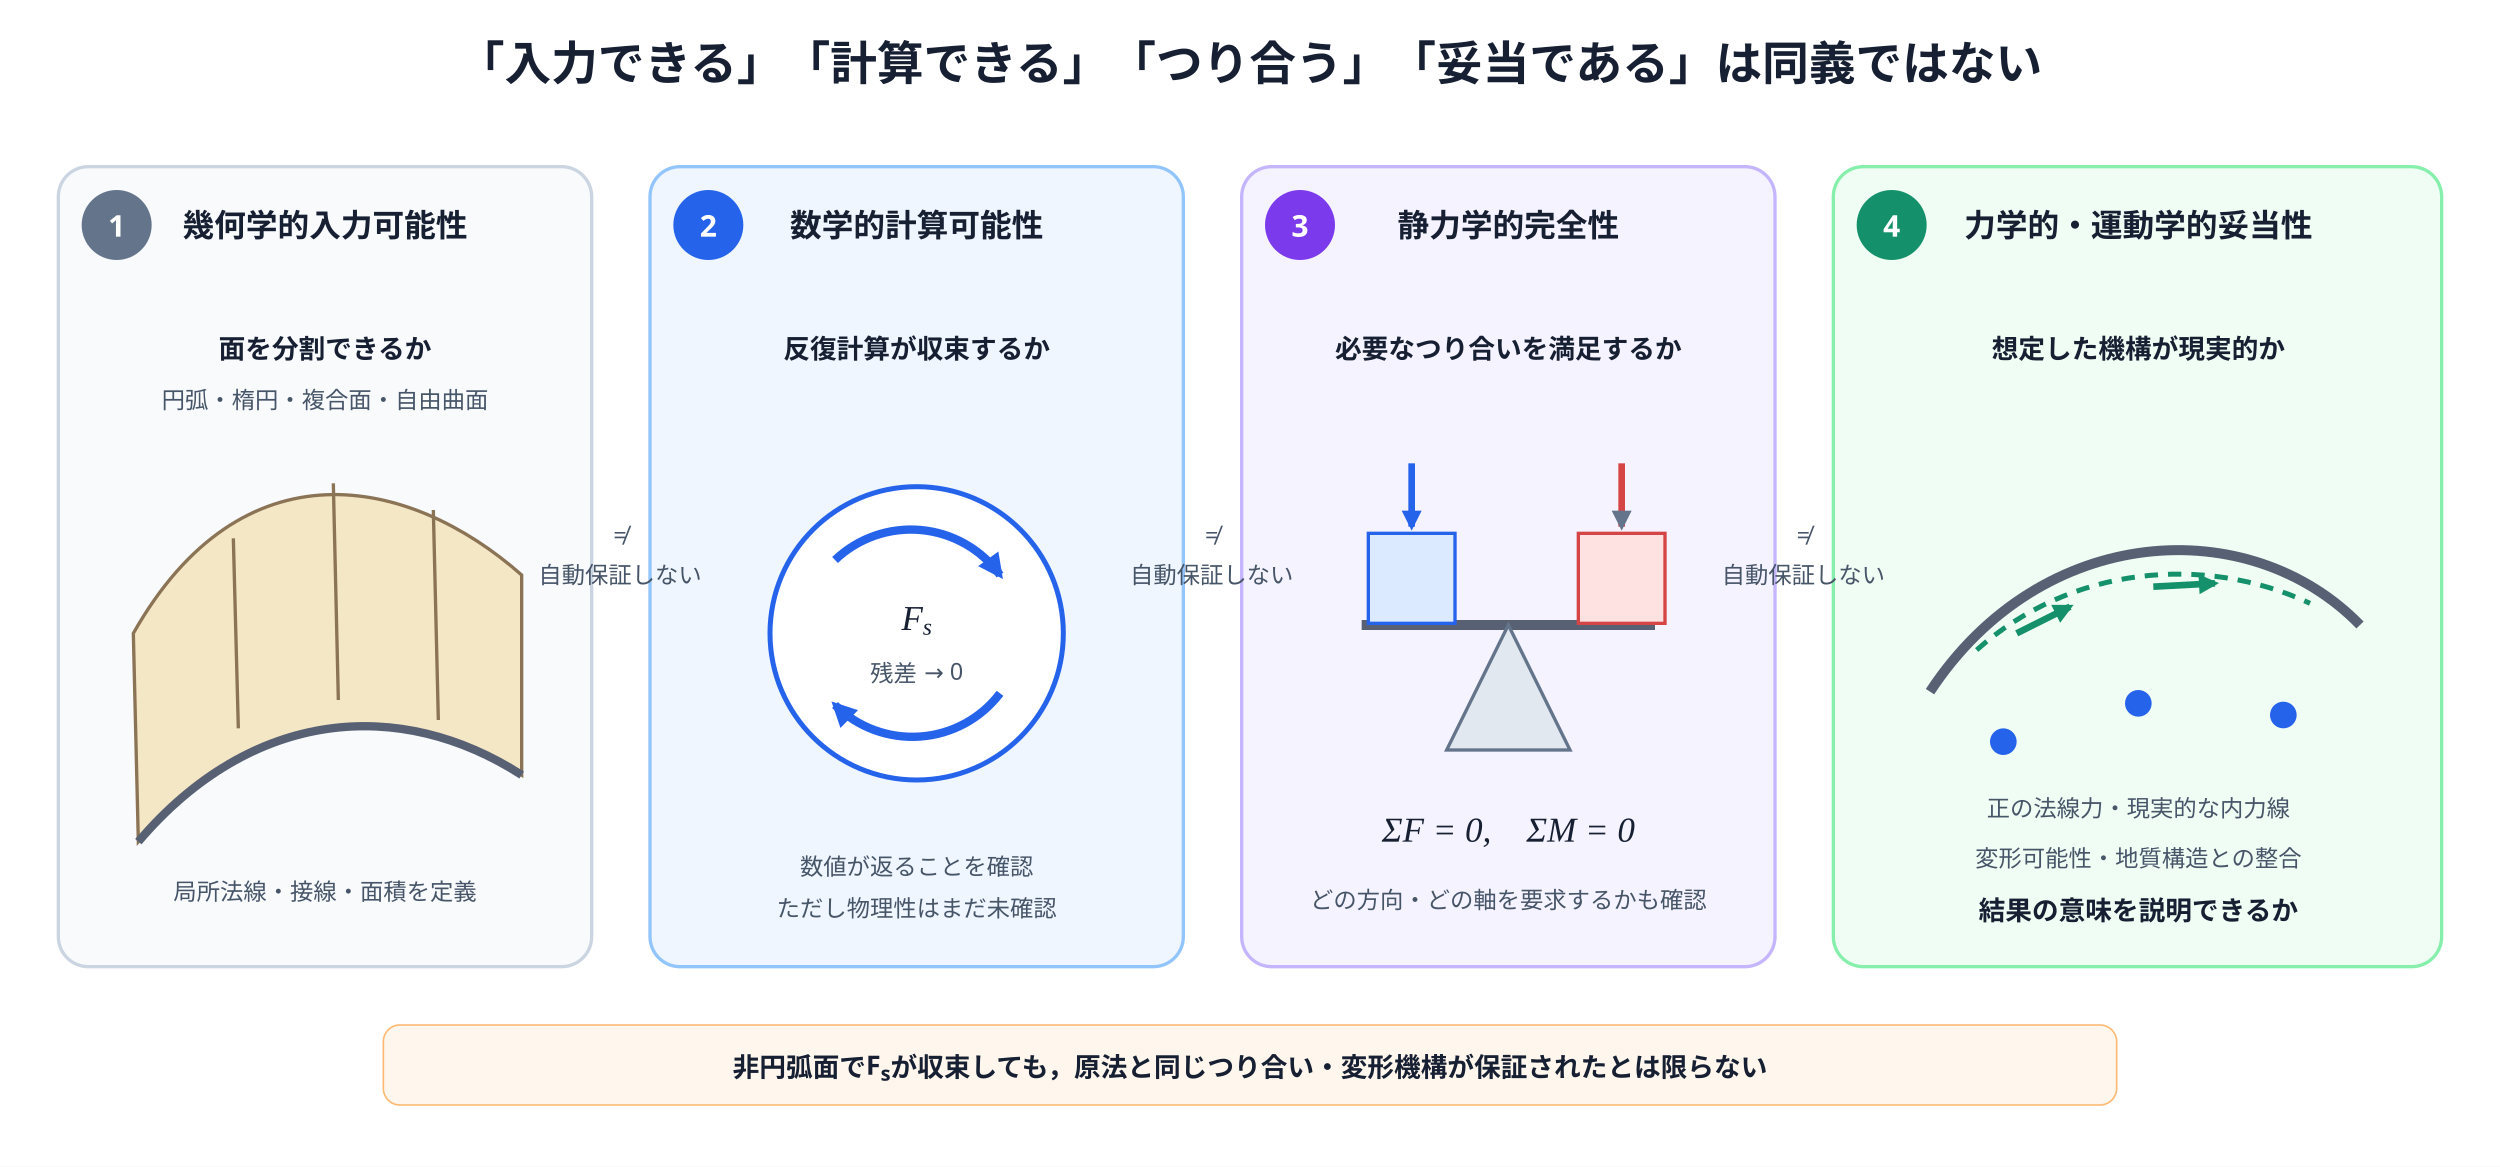
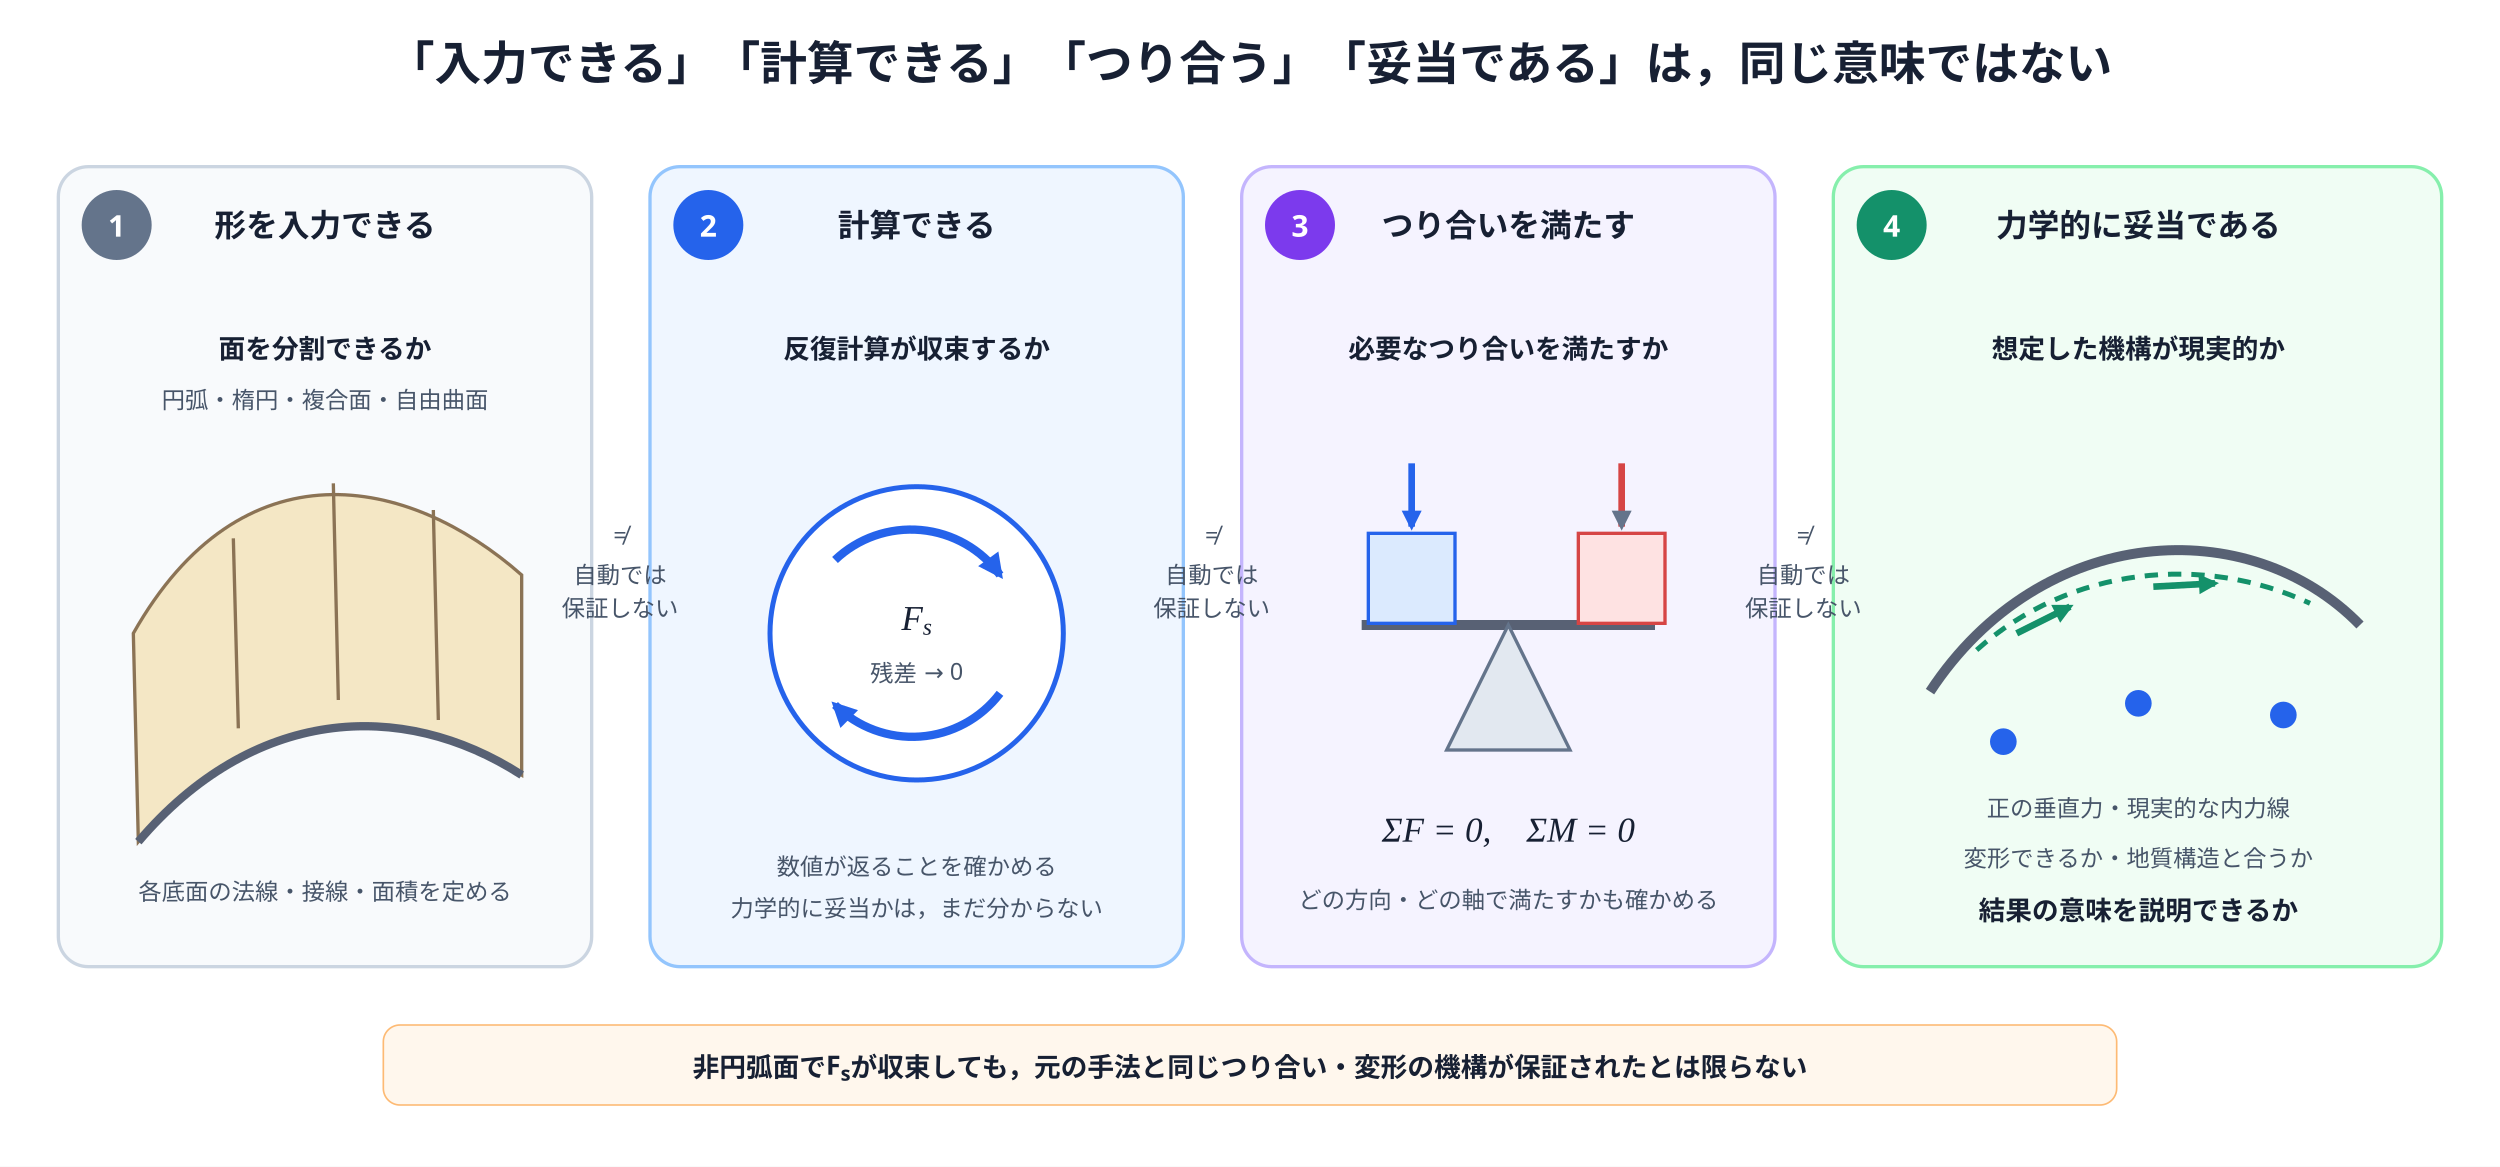
<svg xmlns="http://www.w3.org/2000/svg" width="1500" height="700" viewBox="0 0 1500 700" role="img" aria-labelledby="title desc">
  <defs>
    <marker id="gray" viewBox="0 0 10 10" markerWidth="3" markerHeight="3" refX="8" refY="5" orient="auto">
      <path d="M0 0L10 5L0 10Z" fill="#64748b" />
    </marker>
    <marker id="blue" viewBox="0 0 10 10" markerWidth="3" markerHeight="3" refX="8" refY="5" orient="auto">
      <path d="M0 0L10 5L0 10Z" fill="#2563eb" />
    </marker>
    <marker id="green" viewBox="0 0 10 10" markerWidth="3" markerHeight="3" refX="8" refY="5" orient="auto">
      <path d="M0 0L10 5L0 10Z" fill="#14916a" />
    </marker>
    <style>
      .title{font:700 28px "Noto Sans JP","Hiragino Sans","Yu Gothic",sans-serif;fill:#172033}.head{font:700 19px "Noto Sans JP","Hiragino Sans","Yu Gothic",sans-serif;fill:#172033}.label{font:600 16px "Noto Sans JP","Hiragino Sans","Yu Gothic",sans-serif;fill:#172033}.small{font:500 14px "Noto Sans JP","Hiragino Sans","Yu Gothic",sans-serif;fill:#475569}.math{font:italic 21px Georgia,"Times New Roman",serif;fill:#172033}.panel{fill:#f8fafc;stroke:#cbd5e1;stroke-width:2}
    </style>
  </defs>
  <rect width="1500" height="700" fill="#fff" />
-   <text x="750" y="48" text-anchor="middle" class="title">「入力できる」「計算できる」「つり合う」「妥当である」は同義ではない</text>
+   <text x="750" y="48" text-anchor="middle" class="title">「入力できる」「計算できる」「つり合う」「妥当である」は，同じ意味ではない</text>
  <g transform="translate(35 100)">
    <rect width="320" height="480" rx="18" class="panel" />
    <circle cx="35" cy="35" r="21" fill="#64748b" />
    <text x="35" y="42" text-anchor="middle" font-family="sans-serif" font-size="18" font-weight="700" fill="#fff">1</text>
-     <text x="160" y="42" text-anchor="middle" class="head">幾何学的入力可能性</text>
+     <text x="160" y="42" text-anchor="middle" class="head">形を入力できる</text>
    <path d="M45 280 C110 165 210 185 278 245 L278 365 C205 318 116 325 48 405Z" fill="#f4e7c5" stroke="#8b7355" stroke-width="2" />
    <path d="M48 405 C116 325 205 318 278 365" fill="none" stroke="#586174" stroke-width="5" />
    <line x1="105" y1="223" x2="108" y2="337" stroke="#8b7355" stroke-width="2" />
    <line x1="165" y1="190" x2="168" y2="320" stroke="#8b7355" stroke-width="2" />
    <line x1="225" y1="206" x2="228" y2="332" stroke="#8b7355" stroke-width="2" />
    <text x="160" y="115" text-anchor="middle" class="label">面を分割できるか</text>
    <text x="160" y="145" text-anchor="middle" class="small">円弧・楕円・複合面・自由曲面</text>
-     <text x="160" y="440" text-anchor="middle" class="small">局所法線・接線・面積を定義</text>
+     <text x="160" y="440" text-anchor="middle" class="small">各底面の法線・接線・面積を定める</text>
  </g>
  <g transform="translate(390 100)">
    <rect width="320" height="480" rx="18" fill="#eff6ff" stroke="#93c5fd" stroke-width="2" />
    <circle cx="35" cy="35" r="21" fill="#2563eb" />
    <text x="35" y="42" text-anchor="middle" font-family="sans-serif" font-size="18" font-weight="700" fill="#fff">2</text>
-     <text x="160" y="42" text-anchor="middle" class="head">数学的計算可能性</text>
+     <text x="160" y="42" text-anchor="middle" class="head">計算できる</text>
    <text x="160" y="115" text-anchor="middle" class="label">反復計算が収束するか</text>
    <circle cx="160" cy="280" r="88" fill="#fff" stroke="#2563eb" stroke-width="3" />
    <path d="M111 236 A66 66 0 0 1 210 245" fill="none" stroke="#2563eb" stroke-width="5" marker-end="url(#blue)" />
    <path d="M210 316 A66 66 0 0 1 111 323" fill="none" stroke="#2563eb" stroke-width="5" marker-end="url(#blue)" />
    <text x="160" y="278" text-anchor="middle" class="math">F<tspan baseline-shift="sub" font-size="14">s</tspan>
    </text>
    <text x="160" y="309" text-anchor="middle" class="small">残差 → 0</text>
-     <text x="160" y="425" text-anchor="middle" class="small">数値が返ることを確認</text>
-     <text x="160" y="450" text-anchor="middle" class="small">ただし物理性はまだ未確認</text>
+     <text x="160" y="425" text-anchor="middle" class="small">数値が返ることを確かめる</text>
+     <text x="160" y="450" text-anchor="middle" class="small">力学的に妥当かは，まだ分からない</text>
  </g>
  <g transform="translate(745 100)">
    <rect width="320" height="480" rx="18" fill="#f5f3ff" stroke="#c4b5fd" stroke-width="2" />
    <circle cx="35" cy="35" r="21" fill="#7c3aed" />
    <text x="35" y="42" text-anchor="middle" font-family="sans-serif" font-size="18" font-weight="700" fill="#fff">3</text>
-     <text x="160" y="42" text-anchor="middle" class="head">静力学的完全性</text>
-     <text x="160" y="115" text-anchor="middle" class="label">必要なつり合いを満足するか</text>
+     <text x="160" y="42" text-anchor="middle" class="head">つり合いを満たす</text>
+     <text x="160" y="115" text-anchor="middle" class="label">必要なつり合いを満たすか</text>
    <line x1="72" y1="275" x2="248" y2="275" stroke="#586174" stroke-width="6" />
    <polygon points="160,275 123,350 197,350" fill="#e2e8f0" stroke="#64748b" stroke-width="2" />
    <rect x="76" y="220" width="52" height="54" fill="#dbeafe" stroke="#2563eb" stroke-width="2" />
    <rect x="202" y="220" width="52" height="54" fill="#fee2e2" stroke="#d64545" stroke-width="2" />
    <line x1="102" y1="178" x2="102" y2="216" stroke="#2563eb" stroke-width="4" marker-end="url(#blue)" />
    <line x1="228" y1="178" x2="228" y2="216" stroke="#d64545" stroke-width="4" marker-end="url(#gray)" />
    <text x="160" y="405" text-anchor="middle" class="math">ΣF = 0,　ΣM = 0</text>
-     <text x="160" y="445" text-anchor="middle" class="small">どの方向・どの軸を要求するかも確認</text>
+     <text x="160" y="445" text-anchor="middle" class="small">どの方向・どの軸で満たすかも確かめる</text>
  </g>
  <g transform="translate(1100 100)">
    <rect width="365" height="480" rx="18" fill="#f0fdf4" stroke="#86efac" stroke-width="2" />
    <circle cx="35" cy="35" r="21" fill="#14916a" />
    <text x="35" y="42" text-anchor="middle" font-family="sans-serif" font-size="18" font-weight="700" fill="#fff">4</text>
-     <text x="183" y="42" text-anchor="middle" class="head">力学的・運動学的妥当性</text>
+     <text x="183" y="42" text-anchor="middle" class="head">力学的に妥当である</text>
    <text x="183" y="115" text-anchor="middle" class="label">想定した機構が現実的か</text>
    <path d="M58 315 C125 213 250 207 316 275" fill="none" stroke="#586174" stroke-width="6" />
    <path d="M86 290 C142 240 222 232 286 262" fill="none" stroke="#14916a" stroke-width="3" stroke-dasharray="8 6" />
    <line x1="110" y1="280" x2="142" y2="264" stroke="#14916a" stroke-width="4" marker-end="url(#green)" />
    <line x1="192" y1="252" x2="229" y2="250" stroke="#14916a" stroke-width="4" marker-end="url(#green)" />
    <circle cx="102" cy="345" r="8" fill="#2563eb" />
    <circle cx="183" cy="322" r="8" fill="#2563eb" />
    <circle cx="270" cy="329" r="8" fill="#2563eb" />
-     <text x="183" y="390" text-anchor="middle" class="small">正の法線力・現実的な内力線</text>
-     <text x="183" y="420" text-anchor="middle" class="small">変形可能性・地質構造との整合</text>
+     <text x="183" y="390" text-anchor="middle" class="small">正の垂直力・現実的な内力線</text>
+     <text x="183" y="420" text-anchor="middle" class="small">変形できるか・地質構造と合うか</text>
    <text x="183" y="452" text-anchor="middle" class="label" fill="#14916a">結果の意味を説明できるか</text>
  </g>
  <g class="small" fill="#64748b" text-anchor="middle">
    <text x="372" y="326">≠</text>
-     <text x="372" y="350">自動保証しない</text>
+     <text x="372" y="350">自動では</text>
+     <text x="372" y="370">保証しない</text>
    <text x="727" y="326">≠</text>
-     <text x="727" y="350">自動保証しない</text>
+     <text x="727" y="350">自動では</text>
+     <text x="727" y="370">保証しない</text>
    <text x="1082" y="326">≠</text>
-     <text x="1082" y="350">自動保証しない</text>
+     <text x="1082" y="350">自動では</text>
+     <text x="1082" y="370">保証しない</text>
  </g>
  <rect x="230" y="615" width="1040" height="48" rx="10" fill="#fff7ed" stroke="#fdba74" />
-   <text x="750" y="646" text-anchor="middle" class="label">非円弧面でF<tspan baseline-shift="sub" font-size="12">s</tspan>が収束しても，原法と同じつり合い・変形機構が保証されたとは限らない</text>
+   <text x="750" y="646" text-anchor="middle" class="label">非円弧面でF<tspan baseline-shift="sub" font-size="12">s</tspan>が収束しても，元の手法と同じつり合い・変形の機構が保証されたとは限らない</text>
</svg>
